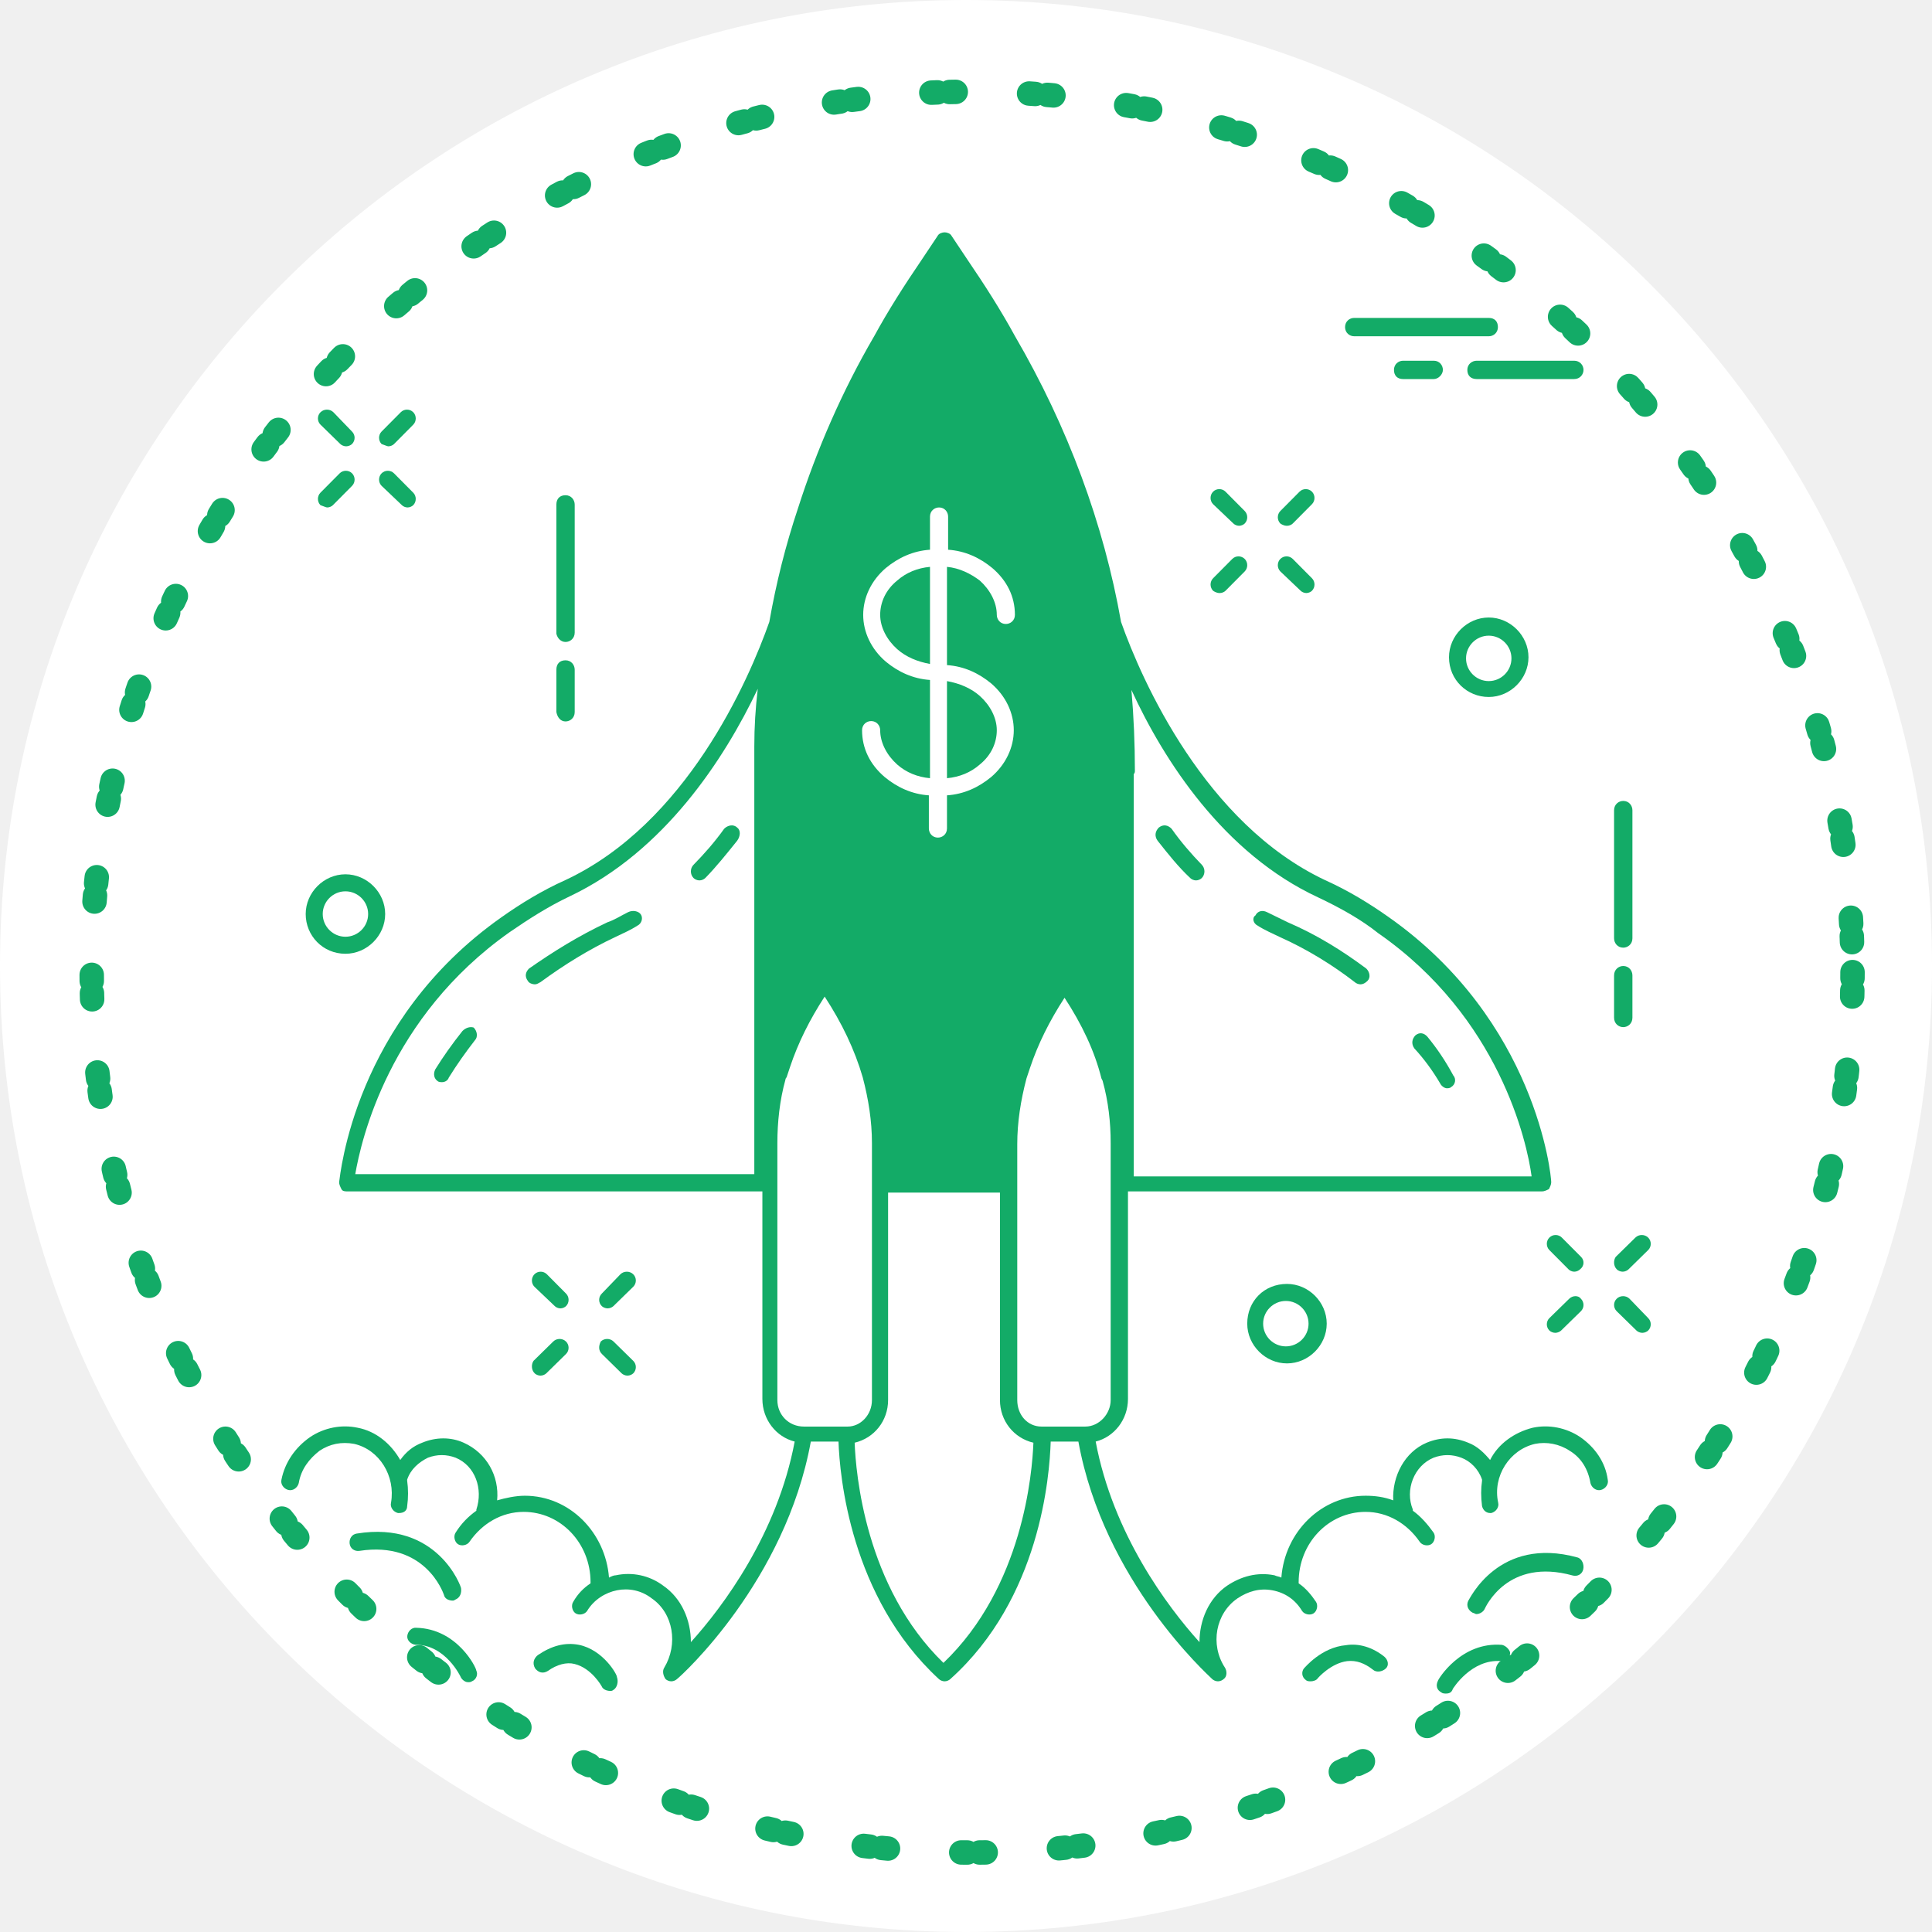
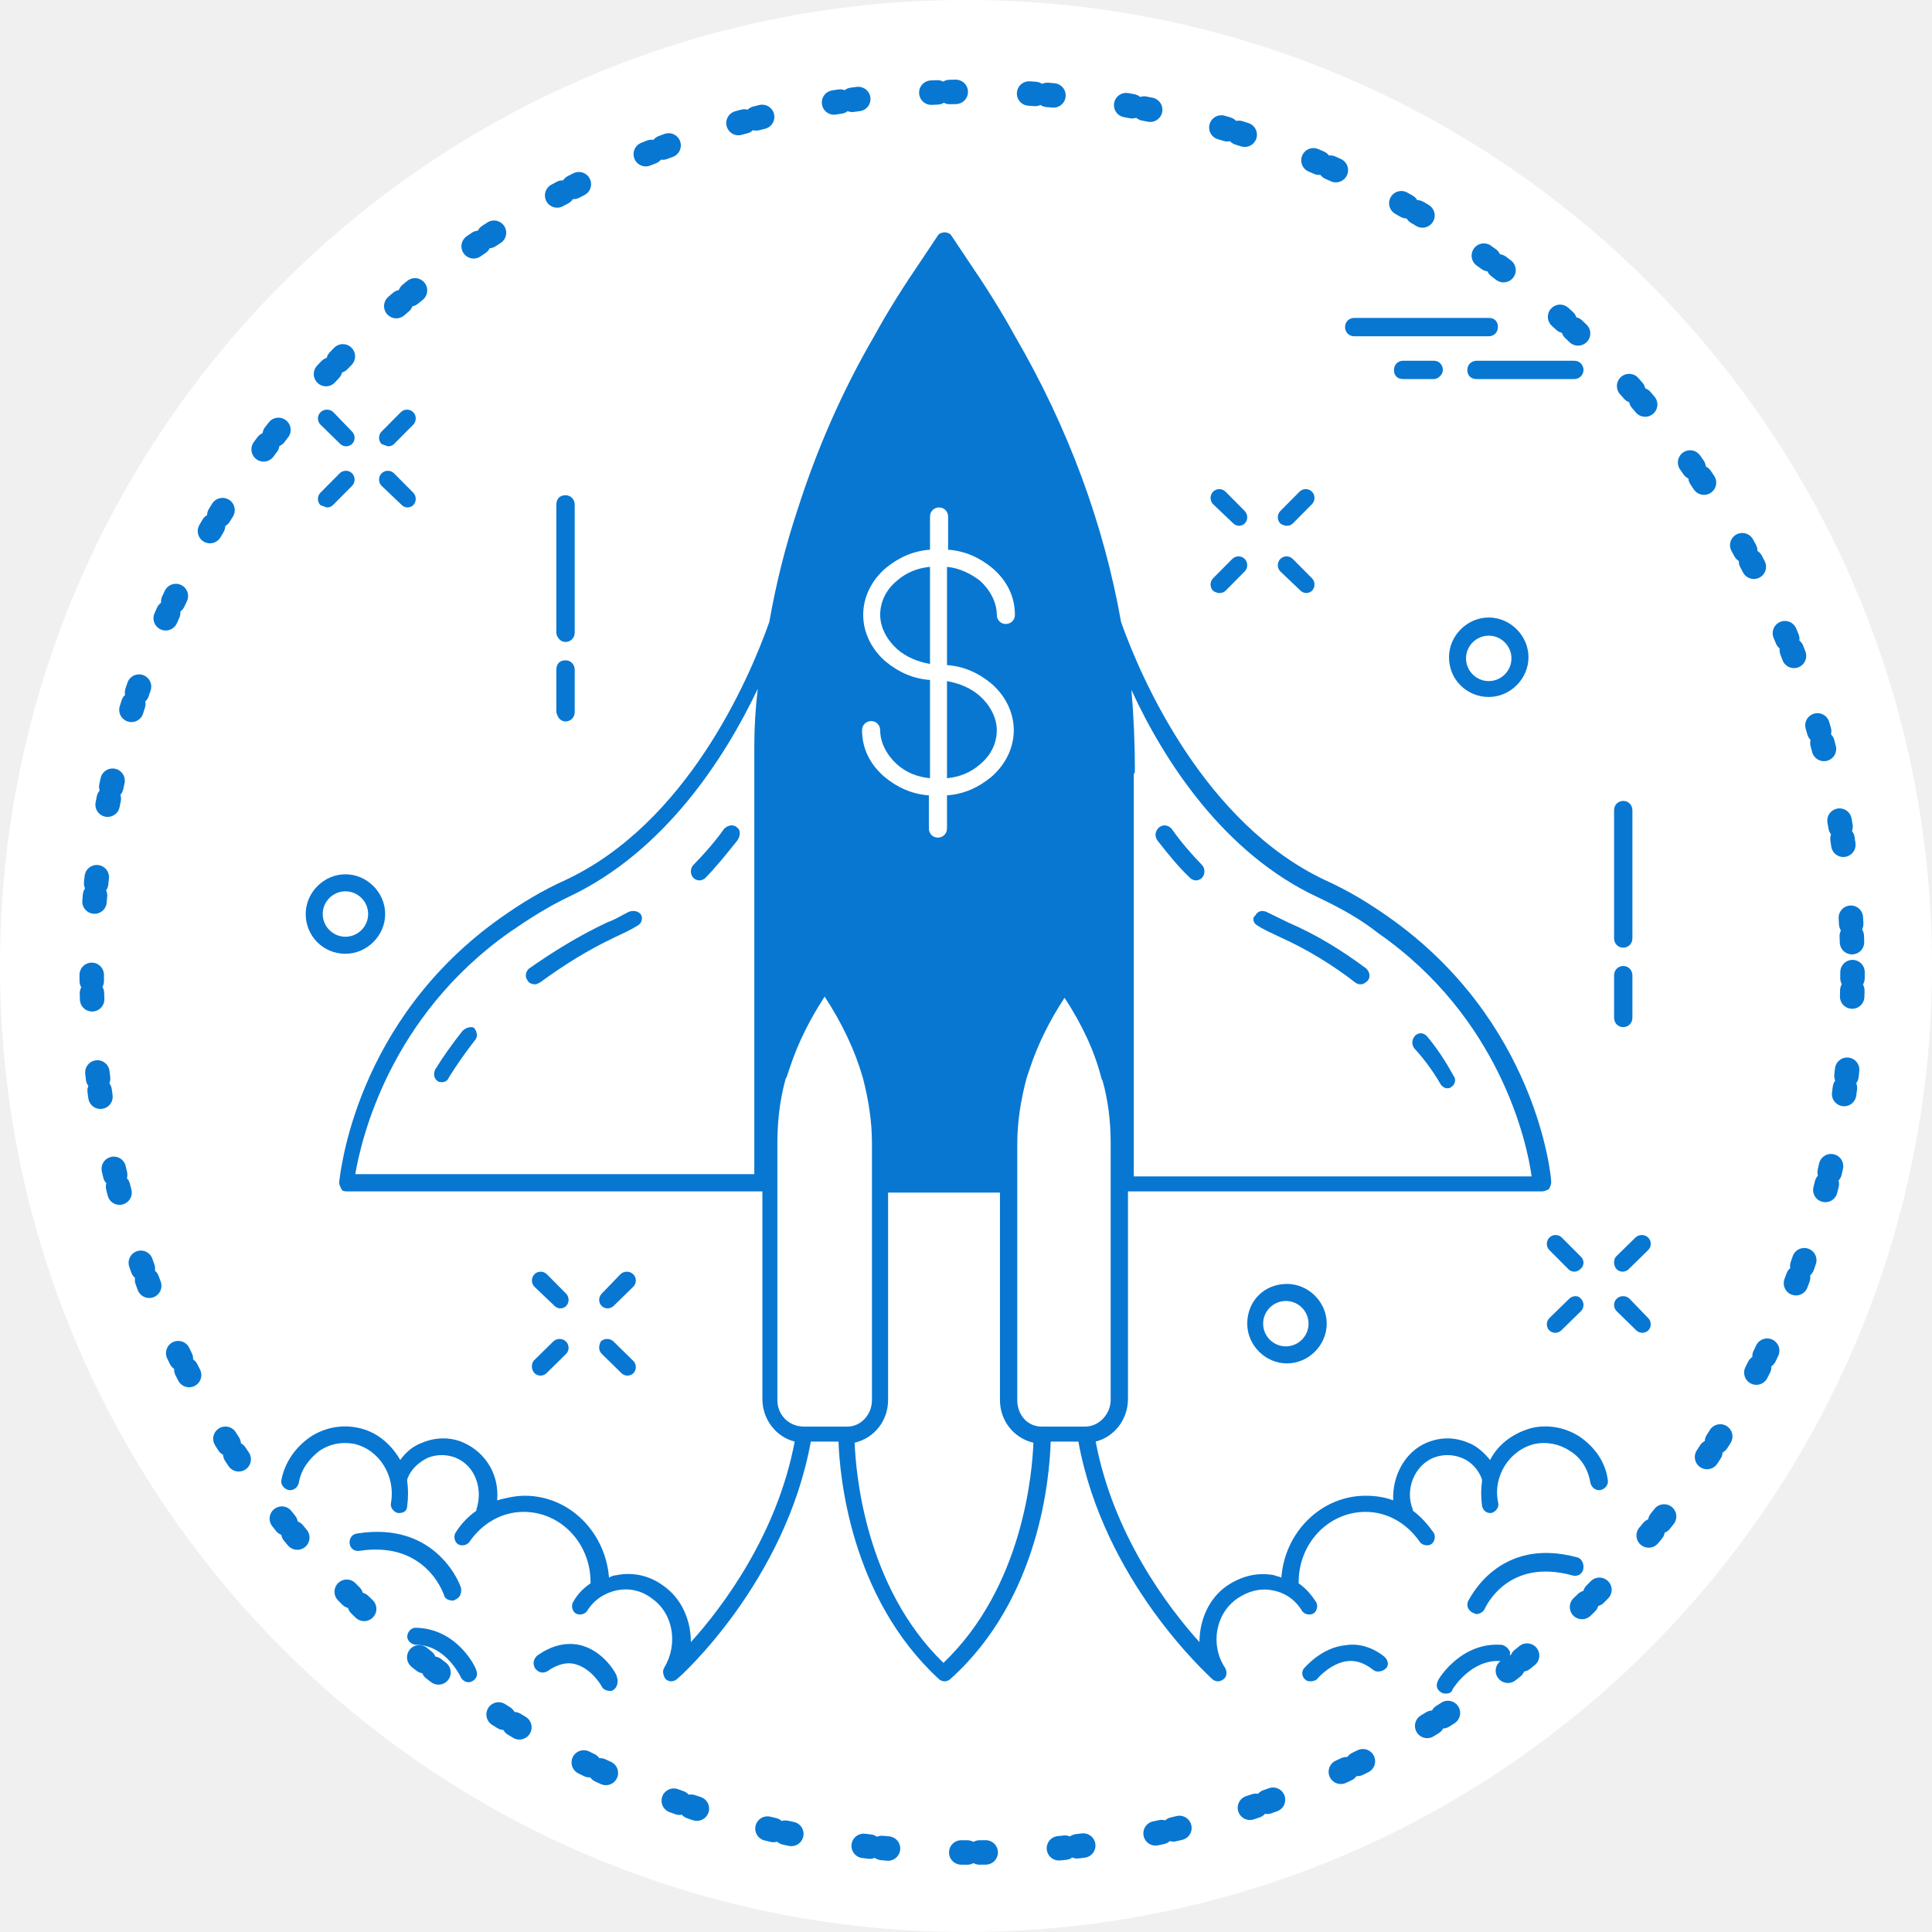
<svg xmlns="http://www.w3.org/2000/svg" width="316px" height="316px" viewBox="0 0 316 316" version="1.1">
  <defs />
  <g id="Page-1" stroke="none" stroke-width="1" fill="none" fill-rule="evenodd">
    <g id="growing-program">
      <circle id="Oval" fill="#FFFFFF" cx="158" cy="158" r="158" />
-       <circle id="Oval-Copy" stroke="#13AB67" stroke-width="4" stroke-linecap="round" stroke-linejoin="round" stroke-dasharray="1,2,1,12" cx="159" cy="159" r="144" />
-       <g id="Group-Copy-3" transform="translate(46, 38)" fill="#13AB67" fill-rule="nonzero">
+       <circle id="Oval-Copy" stroke="#0877d2" stroke-width="4" stroke-linecap="round" stroke-linejoin="round" stroke-dasharray="1,2,1,12" cx="159" cy="159" r="144" />
+       <g id="Group-Copy-3" transform="translate(46, 38)" fill="#0877d2" fill-rule="nonzero">
        <path d="M46.5,67 C47.25,67 48,66.424 48,65.464 L48,44.536 C48,43.768 47.438,43 46.5,43 C45.562,43 45,43.576 45,44.536 L45,65.656 C45.188,66.424 45.75,67 46.5,67 Z" id="Shape" />
        <path d="M46.5,80 C47.25,80 48,79.423 48,78.462 L48,71.538 C48,70.769 47.438,70 46.5,70 C45.562,70 45,70.577 45,71.538 L45,78.462 C45.188,79.423 45.75,80 46.5,80 Z" id="Shape" />
        <path d="M218,94.524 L218,115.476 C218,116.238 218.562,117 219.5,117 C220.25,117 221,116.429 221,115.476 L221,94.524 C221,93.762 220.438,93 219.5,93 C218.75,93 218,93.571 218,94.524 Z" id="Shape" />
        <path d="M219.5,130 C220.25,130 221,129.423 221,128.462 L221,121.538 C221,120.769 220.438,120 219.5,120 C218.75,120 218,120.577 218,121.538 L218,128.462 C218,129.423 218.75,130 219.5,130 Z" id="Shape" />
        <path d="M9.667,34.628 C9.857,34.814 10.238,35 10.619,35 C11,35 11.381,34.814 11.571,34.628 C12.143,34.07 12.143,33.14 11.571,32.581 L8.524,29.419 C7.952,28.86 7,28.86 6.429,29.419 C5.857,29.977 5.857,30.907 6.429,31.465 L9.667,34.628 Z" id="Shape" />
        <path d="M19.738,44.628 C19.923,44.814 20.292,45 20.662,45 C21.031,45 21.4,44.814 21.585,44.628 C22.138,44.07 22.138,43.14 21.585,42.581 L18.446,39.419 C17.892,38.86 16.969,38.86 16.415,39.419 C15.862,39.977 15.862,40.907 16.415,41.465 L19.738,44.628 Z" id="Shape" />
        <path d="M7.523,45 C7.892,45 8.262,44.814 8.446,44.628 L11.585,41.465 C12.138,40.907 12.138,39.977 11.585,39.419 C11.031,38.86 10.108,38.86 9.554,39.419 L6.415,42.581 C5.862,43.14 5.862,44.07 6.415,44.628 C6.969,44.814 7.338,45 7.523,45 Z" id="Shape" />
        <path d="M17.523,35 C17.892,35 18.262,34.814 18.446,34.628 L21.585,31.465 C22.138,30.907 22.138,29.977 21.585,29.419 C21.031,28.86 20.108,28.86 19.554,29.419 L16.415,32.581 C15.862,33.14 15.862,34.07 16.415,34.628 C16.969,34.814 17.338,35 17.523,35 Z" id="Shape" />
        <path d="M155.738,47.628 C155.923,47.814 156.292,48 156.662,48 C157.031,48 157.4,47.814 157.585,47.628 C158.138,47.07 158.138,46.14 157.585,45.581 L154.446,42.419 C153.892,41.86 152.969,41.86 152.415,42.419 C151.862,42.977 151.862,43.907 152.415,44.465 L155.738,47.628 Z" id="Shape" />
        <path d="M166.738,58.628 C166.923,58.814 167.292,59 167.662,59 C168.031,59 168.4,58.814 168.585,58.628 C169.138,58.07 169.138,57.14 168.585,56.581 L165.446,53.419 C164.892,52.86 163.969,52.86 163.415,53.419 C162.862,53.977 162.862,54.907 163.415,55.465 L166.738,58.628 Z" id="Shape" />
        <path d="M153.523,59 C153.892,59 154.262,58.814 154.446,58.628 L157.585,55.465 C158.138,54.907 158.138,53.977 157.585,53.419 C157.031,52.86 156.108,52.86 155.554,53.419 L152.415,56.581 C151.862,57.14 151.862,58.07 152.415,58.628 C152.969,59 153.338,59 153.523,59 Z" id="Shape" />
        <path d="M164.523,48 C164.892,48 165.262,47.814 165.446,47.628 L168.585,44.465 C169.138,43.907 169.138,42.977 168.585,42.419 C168.031,41.86 167.108,41.86 166.554,42.419 L163.415,45.581 C162.862,46.14 162.862,47.07 163.415,47.628 C163.969,48 164.338,48 164.523,48 Z" id="Shape" />
        <path d="M212.604,167.581 L209.455,164.419 C208.899,163.86 207.973,163.86 207.417,164.419 C206.861,164.977 206.861,165.907 207.417,166.465 L210.566,169.628 C210.751,169.814 211.122,170 211.492,170 C211.863,170 212.233,169.814 212.419,169.628 C213.16,169.07 213.16,168.14 212.604,167.581 Z" id="Shape" />
        <path d="M220.524,174.419 C219.952,173.86 219,173.86 218.429,174.419 C217.857,174.977 217.857,175.907 218.429,176.465 L221.667,179.628 C221.857,179.814 222.238,180 222.619,180 C223,180 223.381,179.814 223.571,179.628 C224.143,179.07 224.143,178.14 223.571,177.581 L220.524,174.419 Z" id="Shape" />
        <path d="M210.667,174.419 L207.429,177.581 C206.857,178.14 206.857,179.07 207.429,179.628 C207.619,179.814 208,180 208.381,180 C208.762,180 209.143,179.814 209.333,179.628 L212.571,176.465 C213.143,175.907 213.143,174.977 212.571,174.419 C212.19,173.86 211.238,173.86 210.667,174.419 Z" id="Shape" />
        <path d="M218.454,169.628 C218.644,169.814 219.023,170 219.402,170 C219.781,170 220.16,169.814 220.35,169.628 L223.573,166.465 C224.142,165.907 224.142,164.977 223.573,164.419 C223.005,163.86 222.056,163.86 221.488,164.419 L218.264,167.581 C217.885,168.14 217.885,169.07 218.454,169.628 Z" id="Shape" />
        <path d="M44.738,175.628 C44.923,175.814 45.292,176 45.662,176 C46.031,176 46.4,175.814 46.585,175.628 C47.138,175.07 47.138,174.14 46.585,173.581 L43.446,170.419 C42.892,169.86 41.969,169.86 41.415,170.419 C40.862,170.977 40.862,171.907 41.415,172.465 L44.738,175.628 Z" id="Shape" />
        <path d="M52.454,183.465 L55.677,186.628 C55.867,186.814 56.246,187 56.625,187 C57.005,187 57.384,186.814 57.573,186.628 C58.142,186.07 58.142,185.14 57.573,184.581 L54.35,181.419 C53.781,180.86 52.833,180.86 52.264,181.419 C51.885,182.163 51.885,182.907 52.454,183.465 Z" id="Shape" />
        <path d="M41.454,186.628 C41.644,186.814 42.023,187 42.402,187 C42.781,187 43.16,186.814 43.35,186.628 L46.573,183.465 C47.142,182.907 47.142,181.977 46.573,181.419 C46.005,180.86 45.056,180.86 44.488,181.419 L41.264,184.581 C40.885,185.14 40.885,186.07 41.454,186.628 Z" id="Shape" />
        <path d="M53.381,176 C53.762,176 54.143,175.814 54.333,175.628 L57.571,172.465 C58.143,171.907 58.143,170.977 57.571,170.419 C57,169.86 56.048,169.86 55.476,170.419 L52.429,173.581 C51.857,174.14 51.857,175.07 52.429,175.628 C52.619,175.814 53,176 53.381,176 Z" id="Shape" />
        <path d="M197.5,76 C201.029,76 204,73.029 204,69.5 C204,65.971 201.029,63 197.5,63 C193.971,63 191,65.971 191,69.5 C191,73.214 193.971,76 197.5,76 Z M197.5,65.971 C199.543,65.971 201.214,67.643 201.214,69.686 C201.214,71.729 199.543,73.4 197.5,73.4 C195.457,73.4 193.786,71.729 193.786,69.686 C193.786,67.643 195.457,65.971 197.5,65.971 Z" id="Shape" />
        <path d="M10.5,118 C14.029,118 17,115.029 17,111.5 C17,107.971 14.029,105 10.5,105 C6.971,105 4,107.971 4,111.5 C4,115.029 6.786,118 10.5,118 Z M10.5,107.786 C12.543,107.786 14.214,109.457 14.214,111.5 C14.214,113.543 12.543,115.214 10.5,115.214 C8.457,115.214 6.786,113.543 6.786,111.5 C6.786,109.457 8.457,107.786 10.5,107.786 Z" id="Shape" />
        <path d="M158,178.5 C158,182.029 160.971,185 164.5,185 C168.029,185 171,182.029 171,178.5 C171,174.971 168.029,172 164.5,172 C160.786,172 158,174.786 158,178.5 Z M168.029,178.5 C168.029,180.543 166.357,182.214 164.314,182.214 C162.271,182.214 160.6,180.543 160.6,178.5 C160.6,176.457 162.271,174.786 164.314,174.786 C166.357,174.786 168.029,176.457 168.029,178.5 Z" id="Shape" />
        <path d="M175.481,17 L197.519,17 C198.259,17 199,16.438 199,15.5 C199,14.562 198.444,14 197.519,14 L175.481,14 C174.741,14 174,14.562 174,15.5 C174,16.438 174.741,17 175.481,17 Z" id="Shape" />
        <path d="M213,22.5 C213,21.75 212.424,21 211.465,21 L195.535,21 C194.768,21 194,21.562 194,22.5 C194,23.438 194.576,24 195.535,24 L211.465,24 C212.424,24 213,23.25 213,22.5 Z" id="Shape" />
        <path d="M190,22.5 C190,21.75 189.442,21 188.512,21 L183.488,21 C182.744,21 182,21.562 182,22.5 C182,23.438 182.558,24 183.488,24 L188.512,24 C189.256,24 190,23.25 190,22.5 Z" id="Shape" />
        <path d="M189.568,139.231 C189.745,139.615 190.276,140 190.63,140 C190.806,140 191.16,140 191.337,139.808 C192.045,139.423 192.222,138.462 191.691,137.885 C190.453,135.578 189.037,133.463 187.444,131.541 C186.913,130.964 186.205,130.771 185.498,131.348 C184.967,131.925 184.79,132.694 185.321,133.463 C186.913,135.193 188.329,137.116 189.568,139.231 Z" id="Shape" />
        <path d="M159.707,113.4 C160.841,114.138 162.164,114.692 163.298,115.246 C167.832,117.277 171.989,119.862 175.579,122.631 C175.768,122.815 176.146,123 176.524,123 C176.902,123 177.28,122.815 177.658,122.446 C178.225,121.892 178.036,120.969 177.469,120.415 C173.501,117.462 169.344,114.877 164.62,112.846 C163.486,112.292 162.353,111.738 161.219,111.185 C160.463,110.815 159.707,111 159.33,111.738 C158.763,112.108 158.952,113.031 159.707,113.4 Z" id="Shape" />
        <path d="M148.67,105.607 C148.86,105.804 149.241,106 149.621,106 C150.001,106 150.382,105.804 150.572,105.607 C151.143,105.018 151.143,104.035 150.572,103.446 C148.86,101.678 147.148,99.713 145.627,97.552 C145.056,96.963 144.296,96.766 143.535,97.356 C142.964,97.945 142.774,98.731 143.345,99.517 C145.056,101.678 146.768,103.839 148.67,105.607 Z" id="Shape" />
        <path d="M74.566,97.356 C73.988,96.766 73.024,96.963 72.446,97.552 C70.904,99.713 69.169,101.678 67.434,103.446 C66.855,104.035 66.855,105.018 67.434,105.607 C67.627,105.804 68.012,106 68.398,106 C68.783,106 69.169,105.804 69.361,105.607 C71.096,103.839 72.831,101.678 74.566,99.517 C75.145,98.731 75.145,97.749 74.566,97.356 Z" id="Shape" />
        <path d="M56.738,111.192 C55.608,111.745 54.477,112.483 53.346,112.852 C48.634,115.066 44.488,117.649 40.53,120.417 C39.964,120.97 39.776,121.708 40.341,122.446 C40.53,122.816 41.095,123 41.472,123 C41.849,123 42.038,122.816 42.415,122.631 C46.184,119.863 50.33,117.28 54.665,115.251 C55.796,114.697 57.115,114.144 58.246,113.406 C59,113.037 59.188,112.114 58.812,111.561 C58.435,111.007 57.492,110.823 56.738,111.192 Z" id="Shape" />
        <path d="M29.631,130.641 C27.966,132.731 26.487,134.821 25.192,136.91 C24.823,137.67 25.007,138.43 25.562,138.81 C25.747,139 26.117,139 26.302,139 C26.672,139 27.227,138.81 27.412,138.24 C28.706,136.15 30.186,134.061 31.665,132.161 C32.22,131.591 32.035,130.641 31.48,130.071 C30.925,129.881 30.186,130.071 29.631,130.641 Z" id="Shape" />
        <path d="M212.436,197.029 C210.173,195.52 207.343,194.955 204.702,195.52 C201.684,196.274 199.043,198.16 197.723,200.8 C196.78,199.668 195.648,198.537 194.139,197.971 C191.875,197.029 189.612,197.029 187.348,197.971 C183.764,199.48 181.689,203.439 181.878,207.399 C180.369,206.833 178.86,206.644 177.351,206.644 C170.183,206.644 164.146,212.489 163.581,220.031 C163.203,219.842 162.826,219.842 162.449,219.654 C159.619,219.088 156.978,219.842 154.715,221.351 C151.697,223.425 150.188,227.007 150.188,230.589 C144.906,224.745 136.04,212.866 133.211,197.783 C136.229,197.029 138.492,194.2 138.492,190.807 L138.492,156.869 L206.211,156.869 C206.589,156.869 206.966,156.68 207.343,156.492 C207.532,156.115 207.72,155.737 207.72,155.36 C207.72,154.229 205.268,128.964 181.123,111.995 C177.917,109.733 174.521,107.659 170.749,105.962 C151.131,96.723 140.756,73.344 137.361,63.728 C134.531,47.702 128.684,31.864 120.007,16.969 C117.743,12.821 115.102,8.673 112.273,4.525 L109.632,0.566 C109.443,0.189 108.877,0 108.5,0 C108.123,0 107.557,0.189 107.368,0.566 L104.727,4.525 C101.898,8.673 99.257,12.821 96.993,16.969 C91.712,26.019 87.562,35.635 84.544,45.062 C82.469,51.284 80.96,57.317 79.828,63.728 C79.828,63.728 79.828,63.728 79.828,63.728 C76.433,73.344 66.246,96.723 46.44,105.962 C42.667,107.659 39.272,109.733 36.065,111.995 C36.065,111.995 36.065,111.995 36.065,111.995 C11.92,128.964 9.657,154.229 9.468,155.36 C9.468,155.737 9.657,156.115 9.845,156.492 C10.034,156.869 10.411,156.869 10.977,156.869 L78.696,156.869 L78.696,190.807 C78.696,194.2 80.96,197.029 83.978,197.783 C81.148,212.866 72.283,224.745 67.001,230.589 C67.001,227.007 65.492,223.425 62.474,221.351 C60.21,219.654 57.381,219.088 54.74,219.654 C54.363,219.654 53.985,219.842 53.608,220.031 C53.042,212.678 47.195,206.644 39.838,206.644 C38.329,206.644 36.631,207.021 35.311,207.399 C35.688,203.439 33.613,199.668 29.84,197.971 C27.765,197.029 25.313,197.029 23.05,197.971 C21.541,198.537 20.409,199.48 19.466,200.8 C17.957,198.16 15.504,196.086 12.486,195.52 C9.845,194.955 7.016,195.52 4.752,197.029 C2.3,198.726 0.602,201.177 0.037,204.005 C-0.152,204.759 0.414,205.513 1.168,205.702 C1.923,205.89 2.677,205.325 2.866,204.57 C3.243,202.308 4.564,200.611 6.261,199.291 C7.959,198.16 9.845,197.783 11.92,198.16 C16.07,199.103 18.711,203.439 17.957,207.776 C17.768,208.53 18.334,209.284 19.088,209.473 C19.088,209.473 19.277,209.473 19.277,209.473 C20.032,209.473 20.597,209.095 20.597,208.341 C20.786,207.021 20.786,205.513 20.597,204.193 C20.597,204.193 20.597,204.193 20.597,204.005 C21.163,202.308 22.484,201.177 23.993,200.422 C25.502,199.857 27.011,199.857 28.52,200.422 C31.727,201.742 33.047,205.513 31.915,208.907 C31.915,208.907 31.915,208.907 31.915,209.095 C30.595,210.038 29.463,211.169 28.52,212.678 C28.143,213.243 28.331,214.186 28.897,214.563 C29.463,214.94 30.406,214.752 30.784,214.186 C32.859,211.169 36.065,209.284 39.649,209.284 C45.686,209.284 50.59,214.375 50.59,220.785 C50.59,220.974 50.59,220.974 50.59,220.974 C49.458,221.728 48.515,222.671 47.76,223.99 C47.383,224.556 47.572,225.499 48.138,225.876 C48.704,226.253 49.647,226.064 50.024,225.499 C51.156,223.613 53.042,222.482 54.928,222.105 C56.815,221.728 58.89,222.105 60.587,223.425 C64.171,225.876 64.926,230.967 62.662,234.737 C62.285,235.303 62.474,236.057 62.851,236.623 C63.04,236.811 63.417,237 63.794,237 C64.171,237 64.549,236.811 64.737,236.623 C65.492,236.057 82.469,220.597 86.619,197.783 L91.146,197.783 C91.334,203.251 93.032,223.236 107.557,236.623 C107.745,236.811 108.123,237 108.5,237 C108.877,237 109.255,236.811 109.443,236.623 C124.156,223.425 125.666,203.439 125.854,197.783 L130.381,197.783 C134.531,220.597 151.508,235.869 152.263,236.623 C152.451,236.811 152.829,237 153.206,237 C153.583,237 153.96,236.811 154.149,236.623 C154.715,236.246 154.715,235.303 154.338,234.737 C151.885,230.967 152.829,225.876 156.413,223.425 C158.11,222.294 159.997,221.728 162.072,222.105 C164.146,222.482 165.844,223.613 166.976,225.499 C167.353,226.064 168.296,226.253 168.862,225.876 C169.428,225.499 169.617,224.556 169.24,223.99 C168.485,222.859 167.542,221.728 166.41,220.974 C166.41,220.974 166.41,220.785 166.41,220.785 C166.41,214.375 171.314,209.284 177.351,209.284 C180.935,209.284 184.141,211.169 186.216,214.186 C186.594,214.752 187.537,214.94 188.103,214.563 C188.669,214.186 188.857,213.243 188.48,212.678 C187.537,211.358 186.405,210.038 185.085,209.095 C185.085,209.095 185.085,209.095 185.085,208.907 C183.764,205.702 185.273,201.742 188.48,200.422 C189.989,199.857 191.498,199.857 193.007,200.422 C194.516,200.988 195.837,202.308 196.403,204.005 C196.403,204.005 196.403,204.005 196.403,204.193 C196.214,205.513 196.214,206.833 196.403,208.341 C196.591,209.095 197.157,209.473 197.723,209.473 C197.723,209.473 197.912,209.473 197.912,209.473 C198.666,209.284 199.232,208.53 199.043,207.776 C198.1,203.439 200.93,199.103 205.08,198.16 C206.966,197.783 209.041,198.16 210.739,199.291 C212.625,200.422 213.757,202.308 214.134,204.57 C214.323,205.325 215.077,205.89 215.832,205.702 C216.586,205.513 217.152,204.759 216.963,204.005 C216.586,201.177 214.888,198.726 212.436,197.029 Z M135.663,190.995 C135.663,193.258 133.777,195.332 131.513,195.332 L124.345,195.332 C122.082,195.332 120.384,193.446 120.384,190.995 L120.384,155.737 C120.384,155.737 120.384,153.538 120.384,149.138 C120.384,145.556 120.95,141.974 121.893,138.391 C122.082,137.826 122.27,137.26 122.459,136.695 C123.779,132.735 125.666,128.964 128.118,125.193 C130.947,129.53 133.022,133.866 134.154,138.391 C134.154,138.391 134.343,138.768 134.343,138.768 C135.286,142.162 135.663,145.556 135.663,148.95 L135.663,190.995 Z M169.617,108.79 C173.201,110.487 176.596,112.372 179.426,114.635 C199.232,128.399 203.759,148.761 204.514,154.418 L139.436,154.418 L139.436,88.616 C139.624,88.427 139.624,88.239 139.624,88.05 C139.624,83.714 139.436,79.189 139.058,74.852 C144.34,86.353 154.149,101.625 169.617,108.79 Z M37.386,114.446 C37.386,114.446 37.386,114.446 37.386,114.446 C37.386,114.446 37.386,114.446 37.386,114.446 C40.404,112.372 43.611,110.298 47.195,108.601 C62.662,101.248 72.471,86.165 77.942,74.663 C77.564,77.869 77.376,80.885 77.376,84.091 C77.376,84.279 77.376,84.279 77.376,84.468 L77.376,154.041 L12.109,154.041 C13.052,148.573 17.579,128.399 37.386,114.446 Z M81.148,190.995 L81.148,148.95 C81.148,145.556 81.526,141.974 82.469,138.58 C82.469,138.58 82.469,138.391 82.657,138.203 C82.846,137.637 83.035,137.072 83.223,136.506 C84.544,132.547 86.43,128.776 88.882,125.005 C91.712,129.341 93.787,133.678 95.107,138.203 C96.05,141.785 96.616,145.368 96.616,148.95 L96.616,190.995 C96.616,193.446 94.73,195.332 92.655,195.332 C92.655,195.332 92.655,195.332 92.655,195.332 C92.655,195.332 92.655,195.332 92.655,195.332 L85.487,195.332 C83.035,195.332 81.148,193.446 81.148,190.995 Z M108.311,233.983 C95.484,221.539 93.975,202.874 93.787,197.971 C96.993,197.217 99.257,194.389 99.257,190.995 L99.257,157.057 L117.554,157.057 L117.554,190.995 C117.554,194.389 119.818,197.217 123.025,197.971 C122.836,202.874 121.327,221.539 108.311,233.983 Z M100.741,87.042 C102.222,88.349 104.074,89.097 106.111,89.284 L106.111,73.215 C103.333,73.028 100.926,71.907 98.889,70.225 C96.481,68.17 95.185,65.367 95.185,62.564 C95.185,59.761 96.481,56.958 98.889,54.903 C100.926,53.221 103.333,52.1 106.111,51.913 L106.111,46.495 C106.111,45.561 106.852,45 107.593,45 C108.519,45 109.074,45.747 109.074,46.495 L109.074,51.913 C111.852,52.1 114.259,53.221 116.296,54.903 C118.704,56.958 120,59.574 120,62.564 C120,63.498 119.259,64.059 118.519,64.059 C117.593,64.059 117.037,63.311 117.037,62.564 C117.037,60.509 115.926,58.453 114.259,56.958 C112.778,55.837 110.926,54.903 108.889,54.716 L108.889,70.785 C111.667,70.972 114.074,72.093 116.111,73.775 C118.519,75.83 119.815,78.633 119.815,81.436 C119.815,84.239 118.519,87.042 116.111,89.097 C114.074,90.779 111.667,91.9 108.889,92.087 L108.889,97.505 C108.889,98.439 108.148,99 107.407,99 C106.481,99 105.926,98.253 105.926,97.505 L105.926,92.087 C103.148,91.9 100.741,90.779 98.704,89.097 C96.296,87.042 95,84.426 95,81.436 C95,80.502 95.741,79.941 96.481,79.941 C97.407,79.941 97.963,80.689 97.963,81.436 C97.963,83.491 99.074,85.547 100.741,87.042 Z M114.259,75.83 C112.778,74.522 110.926,73.775 108.889,73.401 L108.889,89.284 C110.926,89.097 112.778,88.349 114.259,87.042 C116.111,85.547 117.037,83.491 117.037,81.436 C117.037,79.381 115.926,77.325 114.259,75.83 Z M100.741,68.17 C102.222,69.478 104.074,70.225 106.111,70.599 L106.111,54.716 C104.074,54.903 102.222,55.651 100.741,56.958 C98.889,58.453 97.963,60.509 97.963,62.564 C97.963,64.619 99.074,66.675 100.741,68.17 Z" id="Combined-Shape" />
        <path d="M212.002,216.735 C199.087,213.186 194.339,223.634 194.149,223.832 C193.769,224.62 194.149,225.409 194.909,225.803 C195.099,225.803 195.289,226 195.478,226 C196.048,226 196.618,225.606 196.808,225.211 C196.998,224.817 200.606,216.735 211.242,219.692 C212.002,219.889 212.762,219.495 212.952,218.706 C213.142,217.917 212.762,216.932 212.002,216.735 Z" id="Shape" />
        <path d="M174.144,231.088 C170.123,231.436 167.443,234.739 167.252,234.913 C166.869,235.435 166.869,236.304 167.634,236.826 C167.826,237 168.209,237 168.4,237 C168.783,237 169.357,236.826 169.549,236.478 C169.549,236.478 171.655,234.044 174.335,233.696 C175.867,233.522 177.207,234.044 178.547,235.087 C179.122,235.609 180.079,235.435 180.653,234.913 C181.228,234.392 181.036,233.522 180.462,233.001 C178.547,231.436 176.25,230.74 174.144,231.088 Z" id="Shape" />
        <path d="M199.688,231.037 C192.938,230.468 189.188,236.725 189.188,236.914 C188.812,237.673 189,238.431 189.75,238.81 C189.938,239 190.312,239 190.5,239 C191.062,239 191.438,238.81 191.625,238.242 C191.625,238.242 194.625,233.312 199.5,233.691 C200.25,233.691 201,233.122 201,232.364 C201,231.985 200.438,231.226 199.688,231.037 Z" id="Shape" />
        <g id="Group-2" transform="translate(33.07608, 225.8412) rotate(6) translate(-33.07608, -225.8412) translate(10.07608, 214.3412)">
          <path d="M16.261,9.211 C16.452,9.803 17.024,10 17.596,10 C17.787,10 17.978,10 18.168,9.803 C18.931,9.409 19.122,8.62 18.931,7.832 C18.931,7.634 13.972,-2.814 1.002,0.735 C0.239,0.932 -0.142,1.72 0.049,2.509 C0.239,3.297 1.002,3.692 1.765,3.495 C12.256,0.735 16.07,8.817 16.261,9.211 Z" id="Shape" />
          <path d="M39.074,15.03 C36.768,14.831 34.654,15.627 32.54,17.42 C31.964,18.017 31.772,18.814 32.348,19.61 C32.925,20.208 33.693,20.407 34.462,19.809 C35.807,18.615 37.345,18.017 38.69,18.216 C41.572,18.615 43.494,21.403 43.494,21.403 C43.686,21.801 44.263,22 44.647,22 C45.031,22 45.224,22 45.416,21.801 C45.992,21.403 46.184,20.407 45.8,19.61 C45.8,19.212 43.11,15.428 39.074,15.03 Z" id="Shape" />
          <path d="M12.312,15.036 C11.562,15.036 11,15.777 11,16.517 C11,17.258 11.75,17.814 12.5,17.814 C17.375,17.258 20.375,22.259 20.375,22.259 C20.562,22.63 21.125,23 21.5,23 C21.688,23 22.062,23 22.25,22.815 C23,22.444 23.188,21.518 22.812,20.963 C22.812,20.592 19.062,14.48 12.312,15.036 Z" id="Shape" />
        </g>
      </g>
    </g>
  </g>
</svg>
